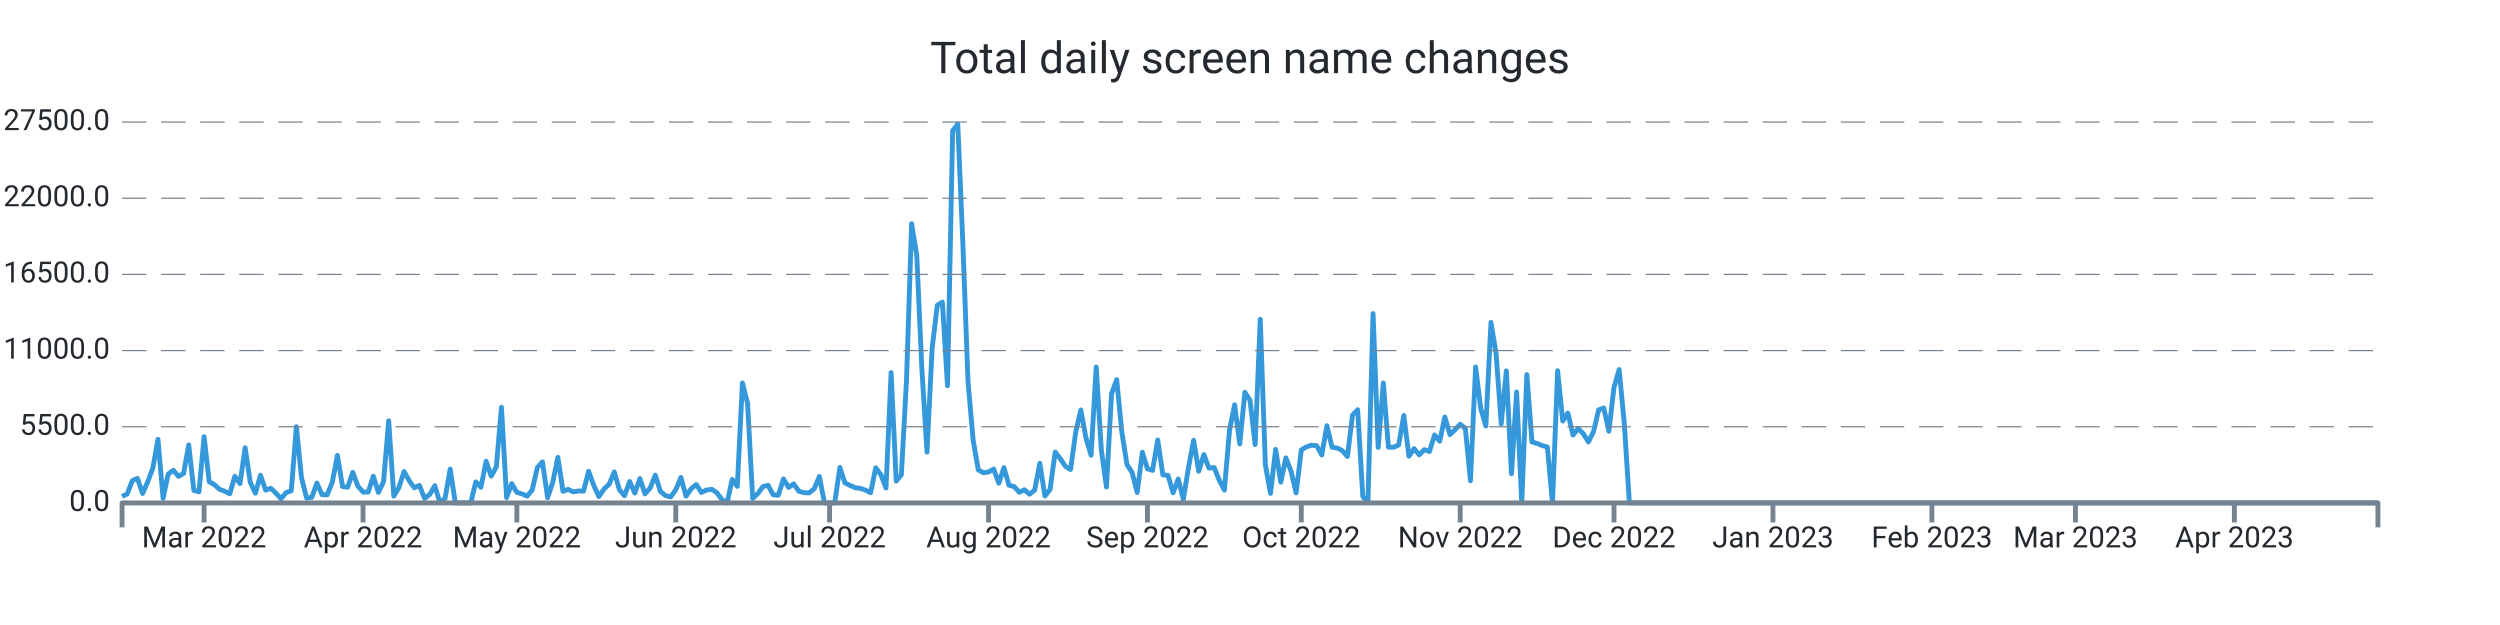
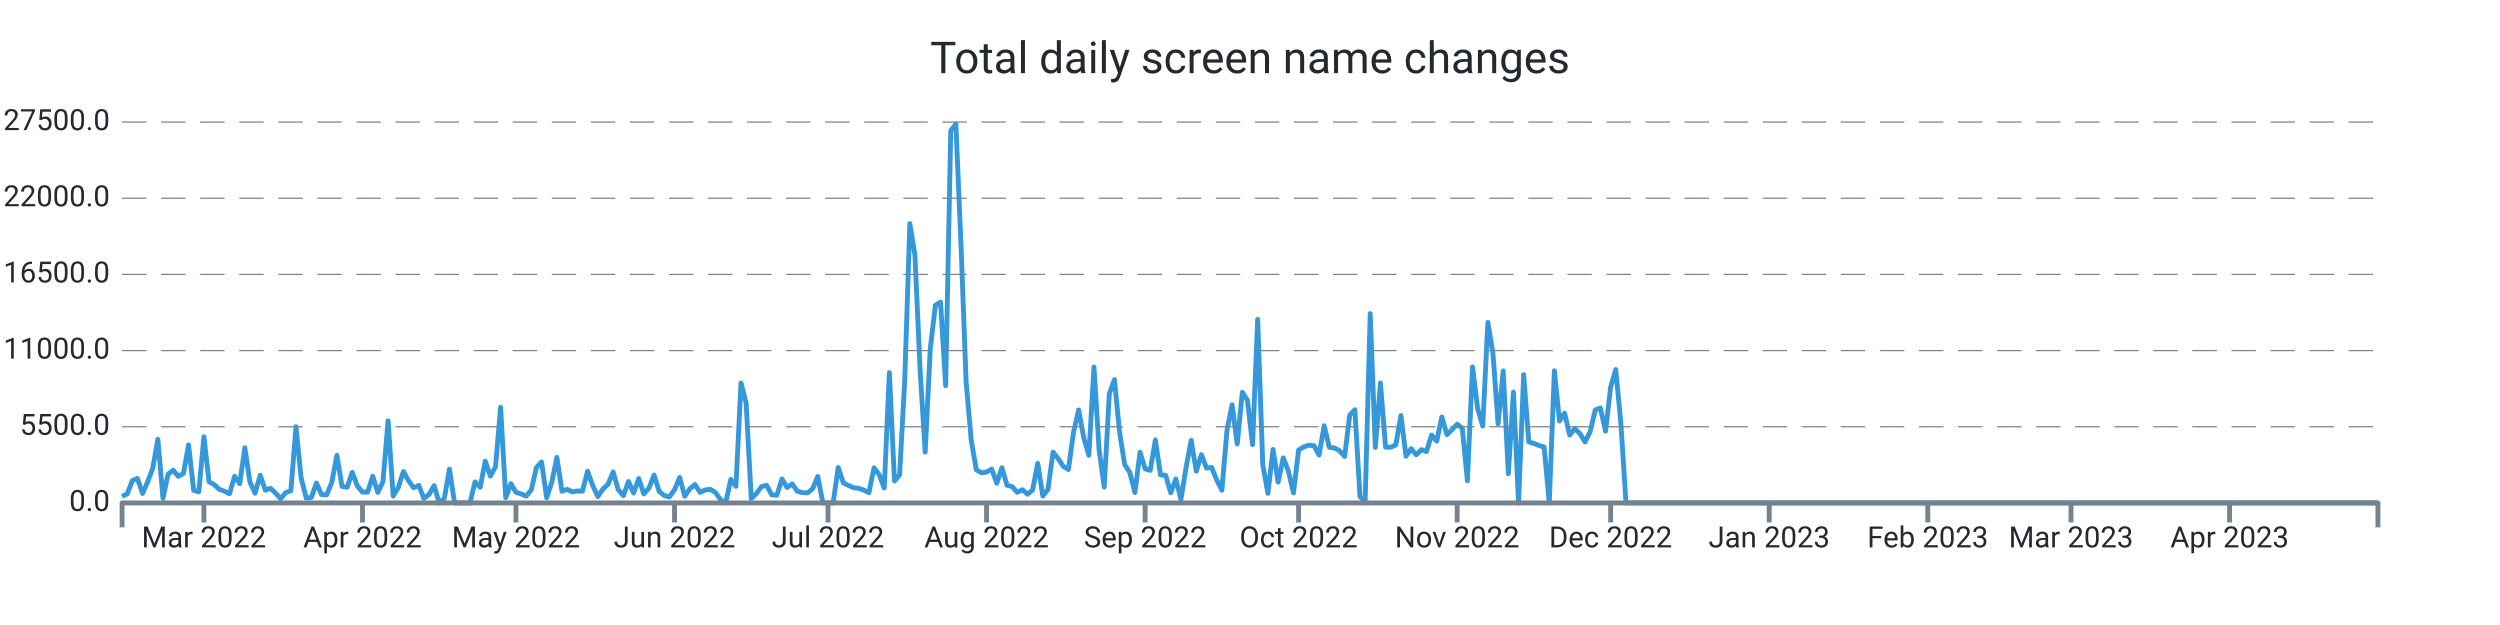
<svg xmlns="http://www.w3.org/2000/svg" width="1024.0" height="256.0" viewBox="0 0 1024.0 256.0" preserveAspectRatio="xMidYMid meet">
-   <path stroke="#3498db" stroke-linejoin="round" d="M 50.0 203.339 L 50 203.339L 52.1 202.33L 54.2 196.867L 56.3 195.948L 58.4 202.143L 60.5 197.355L 62.6 191.761L 64.7 179.962L 66.8 204.094L 68.9 194.172L 71 192.618L 73.1 195.125L 75.2 193.928L 77.3 182.248L 79.4 200.866L 81.5 201.456L 83.6 178.89L 85.7 197.338L 87.8 198.501L 89.9 200.418L 92 201.184L 94.1 202.267L 96.2 195.091L 98.3 198.081L 100.4 183.389L 102.5 197.474L 104.6 202.018L 106.7 194.66L 108.8 200.753L 110.9 200.004L 113 201.972L 115.1 204.275L 117.2 201.745L 119.3 201.014L 121.4 174.783L 123.5 195.761L 125.6 204.003L 127.7 203.731L 129.8 197.877L 131.9 202.608L 134 202.693L 136.1 197.559L 138.2 186.514L 140.3 199.266L 142.4 199.573L 144.5 193.48L 146.6 199.108L 148.7 201.547L 150.8 201.57L 152.9 195.069L 155 201.7L 157.1 197.287L 159.2 172.355L 161.3 203.209L 163.4 199.675L 165.5 193.129L 167.6 196.89L 169.7 199.788L 171.8 198.83L 173.9 204.134L 176 202.579L 178.1 198.926L 180.2 206L 182.3 204.128L 184.4 192.125L 186.5 206L 188.6 206L 190.7 206L 192.8 206L 194.9 197.372L 197 199.578L 199.1 188.902L 201.2 195.029L 203.3 191.206L 205.4 166.813L 207.5 203.839L 209.6 198.092L 211.7 201.643L 213.8 202.296L 215.9 203.22L 218 200.668L 220.1 191.512L 222.2 189.186L 224.3 203.867L 226.4 197.565L 228.5 187.325L 230.6 201.235L 232.7 200.446L 234.8 201.462L 236.9 201.099L 239 201.178L 241.1 193.026L 243.2 198.807L 245.3 203.391L 247.4 200.305L 249.5 198.359L 251.6 193.31L 253.7 200.566L 255.8 203.039L 257.9 197.23L 260 201.955L 262.1 196.016L 264.2 202.307L 266.3 199.913L 268.4 194.621L 270.5 201.292L 272.6 202.988L 274.7 203.544L 276.8 200.605L 278.9 195.562L 281 203.243L 283.1 200.157L 285.2 198.467L 287.3 201.7L 289.4 200.707L 291.5 200.429L 293.6 201.768L 295.7 204.644L 297.8 206L 299.9 196.356L 302 199.215L 304.1 156.874L 306.2 165.151L 308.3 204.173L 310.4 202.177L 312.5 199.312L 314.6 198.784L 316.7 202.676L 318.8 202.857L 320.9 196.186L 323 199.647L 325.1 198.206L 327.2 201.218L 329.3 201.791L 331.4 201.904L 333.5 200.197L 335.6 195.171L 337.7 206L 339.8 206L 341.9 206L 344 191.483L 346.1 197.797L 348.2 198.852L 350.3 199.76L 352.4 200.038L 354.5 200.764L 356.6 201.808L 358.7 191.631L 360.8 194.411L 362.9 199.885L 365 152.631L 367.1 197.048L 369.2 194.473L 371.3 155.904L 373.4 91.609L 375.5 104.538L 377.6 151.179L 379.7 185.198L 381.8 142.766L 383.9 125.067L 386 123.745L 388.1 157.997L 390.2 53.568L 392.3 50.789L 394.4 100.022L 396.5 156.245L 398.6 180.32L 400.7 192.437L 402.8 193.639L 404.9 193.333L 407 192.113L 409.1 197.933L 411.2 191.563L 413.3 198.767L 415.4 199.301L 417.5 201.649L 419.6 200.588L 421.7 202.438L 423.8 200.73L 425.9 189.77L 428 203.175L 430.1 200.486L 432.2 185.181L 434.3 187.887L 436.4 191.018L 438.5 192.317L 440.6 177.097L 442.7 167.913L 444.8 179.31L 446.9 186.497L 449 150.345L 451.1 184.273L 453.2 199.51L 455.3 161.248L 457.4 155.49L 459.5 176.961L 461.6 190.309L 463.7 193.509L 465.8 201.728L 467.9 185.226L 470 192.034L 472.1 192.669L 474.2 180.183L 476.3 194.501L 478.4 194.683L 480.5 201.853L 482.6 196.203L 484.7 204.491L 486.8 191.557L 488.9 180.365L 491 193.026L 493.1 186.208L 495.2 191.727L 497.3 191.483L 499.4 196.634L 501.5 200.781L 503.6 176.269L 505.7 165.78L 507.8 181.829L 509.9 160.698L 512 163.931L 514.1 182.106L 516.2 130.808L 518.3 190.496L 520.4 202.091L 522.5 184.092L 524.6 197.502L 526.7 187.541L 528.8 192.953L 530.9 201.887L 533 184.336L 535.1 183.048L 537.2 182.367L 539.3 182.543L 541.4 186.389L 543.5 174.386L 545.6 183.179L 547.7 183.513L 549.8 184.602L 551.9 186.968L 554 170.001L 556.1 167.834L 558.2 203.322L 560.3 206L 562.4 128.431L 564.5 183.264L 566.6 156.869L 568.7 183.156L 570.8 183.201L 572.9 182.26L 575 170.188L 577.1 186.866L 579.2 183.774L 581.3 186.299L 583.4 184.171L 585.5 184.966L 587.6 178.17L 589.7 180.705L 591.8 170.801L 593.9 177.994L 596 175.991L 598.1 173.756L 600.2 175.458L 602.3 196.918L 604.4 150.305L 606.5 167.34L 608.6 174.522L 610.7 132.056L 612.8 144.831L 614.9 173.609L 617 151.911L 619.1 194.036L 621.2 160.595L 623.3 206L 625.4 153.437L 627.5 181.012L 629.6 181.641L 631.7 182.492L 633.8 183.088L 635.9 206L 638 151.865L 640.1 172.457L 642.2 169.207L 644.3 178.221L 646.4 175.543L 648.5 177.614L 650.6 181.017L 652.7 176.808L 654.8 167.896L 656.9 167.125L 659 176.621L 661.1 158.633L 663.2 151.36L 665.3 173.353L 667.4 206L 669.5 206L 671.6 206L 673.7 206L 675.8 206L 677.9 206L 680 206L 682.1 206L 684.2 206L 686.3 206L 688.4 206L 690.5 206L 692.6 206L 694.7 206L 696.8 206L 698.9 206L 701 206L 703.1 206L 705.2 206L 707.3 206L 709.4 206L 711.5 206L 713.6 206L 715.7 206L 717.8 206L 719.9 206L 722 206L 724.1 206L 726.2 206L 728.3 206L 730.4 206L 732.5 206L 734.6 206L 736.7 206L 738.8 206L 740.9 206L 743 206L 745.1 206L 747.2 206L 749.3 206L 751.4 206L 753.5 206L 755.6 206L 757.7 206L 759.8 206L 761.9 206L 764 206L 766.1 206L 768.2 206L 770.3 206L 772.4 206L 774.5 206L 776.6 206L 778.7 206L 780.8 206L 782.9 206L 785 206L 787.1 206L 789.2 206L 791.3 206L 793.4 206L 795.5 206L 797.6 206L 799.7 206L 801.8 206L 803.9 206L 806 206L 808.1 206L 810.2 206L 812.3 206L 814.4 206L 816.5 206L 818.6 206L 820.7 206L 822.8 206L 824.9 206L 827 206L 829.1 206L 831.2 206L 833.3 206L 835.4 206L 837.5 206L 839.6 206L 841.7 206L 843.8 206L 845.9 206L 848 206L 850.1 206L 852.2 206L 854.3 206L 856.4 206L 858.5 206L 860.6 206L 862.7 206L 864.8 206L 866.9 206L 869 206L 871.1 206L 873.2 206L 875.3 206L 877.4 206L 879.5 206L 881.6 206L 883.7 206L 885.8 206L 887.9 206L 890 206L 892.1 206L 894.2 206L 896.3 206L 898.4 206L 900.5 206L 902.6 206L 904.7 206L 906.8 206L 908.9 206L 911 206L 913.1 206L 915.2 206L 917.3 206L 919.4 206L 921.5 206L 923.6 206L 925.7 206L 927.8 206L 929.9 206L 932 206L 934.1 206L 936.2 206L 938.3 206L 940.4 206L 942.5 206L 944.6 206L 946.7 206L 948.8 206L 950.9 206L 953 206L 955.1 206L 957.2 206L 959.3 206L 961.4 206L 963.5 206L 965.6 206L 967.7 206L 969.8 206L 971.9 206L 974 206" stroke-width="2.0" fill="none" />
+   <path stroke="#3498db" stroke-linejoin="round" d="M 50.0 203.339 L 50 203.339L 52.095 202.33L 54.19 196.867L 56.286 195.948L 58.381 202.143L 60.476 197.355L 62.571 191.761L 64.667 179.962L 66.762 204.094L 68.857 194.172L 70.952 192.618L 73.048 195.125L 75.143 193.928L 77.238 182.248L 79.333 200.866L 81.429 201.456L 83.524 178.89L 85.619 197.338L 87.714 198.501L 89.81 200.418L 91.905 201.184L 94 202.267L 96.095 195.091L 98.19 198.081L 100.286 183.389L 102.381 197.474L 104.476 202.018L 106.571 194.66L 108.667 200.753L 110.762 200.004L 112.857 201.972L 114.952 204.275L 117.048 201.745L 119.143 201.014L 121.238 174.783L 123.333 195.761L 125.429 204.003L 127.524 203.731L 129.619 197.877L 131.714 202.608L 133.81 202.693L 135.905 197.559L 138 186.514L 140.095 199.266L 142.19 199.573L 144.286 193.48L 146.381 199.108L 148.476 201.547L 150.571 201.57L 152.667 195.069L 154.762 201.7L 156.857 197.287L 158.952 172.355L 161.048 203.209L 163.143 199.675L 165.238 193.129L 167.333 196.89L 169.429 199.788L 171.524 198.83L 173.619 204.134L 175.714 202.579L 177.81 198.926L 179.905 206L 182 204.128L 184.095 192.125L 186.19 206L 188.286 206L 190.381 206L 192.476 206L 194.571 197.372L 196.667 199.578L 198.762 188.902L 200.857 195.029L 202.952 191.206L 205.048 166.813L 207.143 203.839L 209.238 198.092L 211.333 201.643L 213.429 202.296L 215.524 203.22L 217.619 200.668L 219.714 191.512L 221.81 189.186L 223.905 203.867L 226 197.565L 228.095 187.325L 230.19 201.235L 232.286 200.446L 234.381 201.462L 236.476 201.099L 238.571 201.178L 240.667 193.026L 242.762 198.807L 244.857 203.391L 246.952 200.305L 249.048 198.359L 251.143 193.31L 253.238 200.566L 255.333 203.039L 257.429 197.23L 259.524 201.955L 261.619 196.016L 263.714 202.307L 265.81 199.913L 267.905 194.621L 270 201.292L 272.095 202.988L 274.19 203.544L 276.286 200.605L 278.381 195.562L 280.476 203.243L 282.571 200.157L 284.667 198.467L 286.762 201.7L 288.857 200.707L 290.952 200.429L 293.048 201.768L 295.143 204.644L 297.238 206L 299.333 196.356L 301.429 199.215L 303.524 156.874L 305.619 165.151L 307.714 204.173L 309.81 202.177L 311.905 199.312L 314 198.784L 316.095 202.676L 318.19 202.857L 320.286 196.186L 322.381 199.647L 324.476 198.206L 326.571 201.218L 328.667 201.791L 330.762 201.904L 332.857 200.197L 334.952 195.171L 337.048 206L 339.143 206L 341.238 206L 343.333 191.483L 345.429 197.797L 347.524 198.852L 349.619 199.76L 351.714 200.038L 353.81 200.764L 355.905 201.808L 358 191.631L 360.095 194.411L 362.19 199.885L 364.286 152.631L 366.381 197.048L 368.476 194.473L 370.571 155.904L 372.667 91.609L 374.762 104.538L 376.857 151.179L 378.952 185.198L 381.048 142.766L 383.143 125.067L 385.238 123.745L 387.333 157.997L 389.429 53.568L 391.524 50.789L 393.619 100.022L 395.714 156.245L 397.81 180.32L 399.905 192.437L 402 193.639L 404.095 193.333L 406.19 192.113L 408.286 197.933L 410.381 191.563L 412.476 198.767L 414.571 199.301L 416.667 201.649L 418.762 200.588L 420.857 202.438L 422.952 200.73L 425.048 189.77L 427.143 203.175L 429.238 200.486L 431.333 185.181L 433.429 187.887L 435.524 191.018L 437.619 192.317L 439.714 177.097L 441.81 167.913L 443.905 179.31L 446 186.497L 448.095 150.345L 450.19 184.273L 452.286 199.51L 454.381 161.248L 456.476 155.49L 458.571 176.961L 460.667 190.309L 462.762 193.509L 464.857 201.728L 466.952 185.226L 469.048 192.034L 471.143 192.669L 473.238 180.183L 475.333 194.501L 477.429 194.683L 479.524 201.853L 481.619 196.203L 483.714 204.491L 485.81 191.557L 487.905 180.365L 490 193.026L 492.095 186.208L 494.19 191.727L 496.286 191.483L 498.381 196.634L 500.476 200.781L 502.571 176.269L 504.667 165.78L 506.762 181.829L 508.857 160.698L 510.952 163.931L 513.048 182.106L 515.143 130.808L 517.238 190.496L 519.333 202.091L 521.429 184.092L 523.524 197.502L 525.619 187.541L 527.714 192.953L 529.81 201.887L 531.905 184.336L 534 183.048L 536.095 182.367L 538.19 182.543L 540.286 186.389L 542.381 174.386L 544.476 183.179L 546.571 183.513L 548.667 184.602L 550.762 186.968L 552.857 170.001L 554.952 167.834L 557.048 203.322L 559.143 206L 561.238 128.431L 563.333 183.264L 565.429 156.869L 567.524 183.156L 569.619 183.201L 571.714 182.26L 573.81 170.188L 575.905 186.866L 578 183.774L 580.095 186.299L 582.19 184.171L 584.286 184.966L 586.381 178.17L 588.476 180.705L 590.571 170.801L 592.667 177.994L 594.762 175.991L 596.857 173.756L 598.952 175.458L 601.048 196.918L 603.143 150.305L 605.238 167.34L 607.333 174.522L 609.429 132.056L 611.524 144.831L 613.619 173.609L 615.714 151.911L 617.81 194.036L 619.905 160.595L 622 206L 624.095 153.437L 626.19 181.012L 628.286 181.641L 630.381 182.492L 632.476 183.088L 634.571 206L 636.667 151.865L 638.762 172.457L 640.857 169.207L 642.952 178.221L 645.048 175.543L 647.143 177.614L 649.238 181.017L 651.333 176.808L 653.429 167.896L 655.524 167.125L 657.619 176.621L 659.714 158.633L 661.81 151.36L 663.905 173.353L 666 206L 668.095 206L 670.19 206L 672.286 206L 674.381 206L 676.476 206L 678.571 206L 680.667 206L 682.762 206L 684.857 206L 686.952 206L 689.048 206L 691.143 206L 693.238 206L 695.333 206L 697.429 206L 699.524 206L 701.619 206L 703.714 206L 705.81 206L 707.905 206L 710 206L 712.095 206L 714.19 206L 716.286 206L 718.381 206L 720.476 206L 722.571 206L 724.667 206L 726.762 206L 728.857 206L 730.952 206L 733.048 206L 735.143 206L 737.238 206L 739.333 206L 741.429 206L 743.524 206L 745.619 206L 747.714 206L 749.81 206L 751.905 206L 754 206L 756.095 206L 758.19 206L 760.286 206L 762.381 206L 764.476 206L 766.571 206L 768.667 206L 770.762 206L 772.857 206L 774.952 206L 777.048 206L 779.143 206L 781.238 206L 783.333 206L 785.429 206L 787.524 206L 789.619 206L 791.714 206L 793.81 206L 795.905 206L 798 206L 800.095 206L 802.19 206L 804.286 206L 806.381 206L 808.476 206L 810.571 206L 812.667 206L 814.762 206L 816.857 206L 818.952 206L 821.048 206L 823.143 206L 825.238 206L 827.333 206L 829.429 206L 831.524 206L 833.619 206L 835.714 206L 837.81 206L 839.905 206L 842 206L 844.095 206L 846.19 206L 848.286 206L 850.381 206L 852.476 206L 854.571 206L 856.667 206L 858.762 206L 860.857 206L 862.952 206L 865.048 206L 867.143 206L 869.238 206L 871.333 206L 873.429 206L 875.524 206L 877.619 206L 879.714 206L 881.81 206L 883.905 206L 886 206L 888.095 206L 890.19 206L 892.286 206L 894.381 206L 896.476 206L 898.571 206L 900.667 206L 902.762 206L 904.857 206L 906.952 206L 909.048 206L 911.143 206L 913.238 206L 915.333 206L 917.429 206L 919.524 206L 921.619 206L 923.714 206L 925.81 206L 927.905 206L 930 206L 932.095 206L 934.19 206L 936.286 206L 938.381 206L 940.476 206L 942.571 206L 944.667 206L 946.762 206L 948.857 206L 950.952 206L 953.048 206L 955.143 206L 957.238 206L 959.333 206L 961.429 206L 963.524 206L 965.619 206L 967.714 206L 969.81 206L 971.905 206L 974 206" stroke-width="2.0" fill="none" />
  <text x="45.0" font-family="-apple-system, system-ui, BlinkMacSystemFont, Roboto" y="50.0" dominant-baseline="middle" text-anchor="end" font-size="12" fill="#24292f">27500.0</text>
  <path stroke="#74838f" stroke-dasharray="10 6" stroke-width="0.5" d="M 50.0 50.0 L 974.0 50.0" />
  <text x="45.0" font-family="-apple-system, system-ui, BlinkMacSystemFont, Roboto" y="81.2" dominant-baseline="middle" text-anchor="end" font-size="12" fill="#24292f">22000.0</text>
  <path stroke="#74838f" stroke-dasharray="10 6" stroke-width="0.5" d="M 50.0 81.2 L 974.0 81.2" />
  <text x="45.0" font-family="-apple-system, system-ui, BlinkMacSystemFont, Roboto" y="112.4" dominant-baseline="middle" text-anchor="end" font-size="12" fill="#24292f">16500.0</text>
  <path stroke="#74838f" stroke-dasharray="10 6" stroke-width="0.5" d="M 50.0 112.4 L 974.0 112.4" />
  <text x="45.0" font-family="-apple-system, system-ui, BlinkMacSystemFont, Roboto" y="143.6" dominant-baseline="middle" text-anchor="end" font-size="12" fill="#24292f">11000.0</text>
  <path stroke="#74838f" stroke-dasharray="10 6" stroke-width="0.5" d="M 50.0 143.6 L 974.0 143.6" />
  <text x="45.0" font-family="-apple-system, system-ui, BlinkMacSystemFont, Roboto" y="174.8" dominant-baseline="middle" text-anchor="end" font-size="12" fill="#24292f">5500.0</text>
  <path stroke="#74838f" stroke-dasharray="10 6" stroke-width="0.5" d="M 50.0 174.8 L 974.0 174.8" />
  <text x="45.0" font-family="-apple-system, system-ui, BlinkMacSystemFont, Roboto" y="206.0" dominant-baseline="middle" text-anchor="end" font-size="12" fill="#24292f">0.0</text>
-   <path stroke="#74838f" stroke-width="2.0" d="M 83.6 206.0 L 83.6 214.0" />
-   <text x="83.6" font-family="-apple-system, system-ui, BlinkMacSystemFont, Roboto" y="216.0" dominant-baseline="hanging" text-anchor="middle" font-size="12" fill="#24292f">Mar 2022</text>
-   <path stroke="#74838f" stroke-width="2.0" d="M 148.7 206.0 L 148.7 214.0" />
-   <text x="148.7" font-family="-apple-system, system-ui, BlinkMacSystemFont, Roboto" y="216.0" dominant-baseline="hanging" text-anchor="middle" font-size="12" fill="#24292f">Apr 2022</text>
-   <path stroke="#74838f" stroke-width="2.0" d="M 211.7 206.0 L 211.7 214.0" />
-   <text x="211.7" font-family="-apple-system, system-ui, BlinkMacSystemFont, Roboto" y="216.0" dominant-baseline="hanging" text-anchor="middle" font-size="12" fill="#24292f">May 2022</text>
-   <path stroke="#74838f" stroke-width="2.0" d="M 276.8 206.0 L 276.8 214.0" />
-   <text x="276.8" font-family="-apple-system, system-ui, BlinkMacSystemFont, Roboto" y="216.0" dominant-baseline="hanging" text-anchor="middle" font-size="12" fill="#24292f">Jun 2022</text>
-   <path stroke="#74838f" stroke-width="2.0" d="M 339.8 206.0 L 339.8 214.0" />
-   <text x="339.8" font-family="-apple-system, system-ui, BlinkMacSystemFont, Roboto" y="216.0" dominant-baseline="hanging" text-anchor="middle" font-size="12" fill="#24292f">Jul 2022</text>
-   <path stroke="#74838f" stroke-width="2.0" d="M 404.9 206.0 L 404.9 214.0" />
-   <text x="404.9" font-family="-apple-system, system-ui, BlinkMacSystemFont, Roboto" y="216.0" dominant-baseline="hanging" text-anchor="middle" font-size="12" fill="#24292f">Aug 2022</text>
-   <path stroke="#74838f" stroke-width="2.0" d="M 470.0 206.0 L 470.0 214.0" />
-   <text x="470.0" font-family="-apple-system, system-ui, BlinkMacSystemFont, Roboto" y="216.0" dominant-baseline="hanging" text-anchor="middle" font-size="12" fill="#24292f">Sep 2022</text>
-   <path stroke="#74838f" stroke-width="2.0" d="M 533.0 206.0 L 533.0 214.0" />
-   <text x="533.0" font-family="-apple-system, system-ui, BlinkMacSystemFont, Roboto" y="216.0" dominant-baseline="hanging" text-anchor="middle" font-size="12" fill="#24292f">Oct 2022</text>
-   <path stroke="#74838f" stroke-width="2.0" d="M 598.1 206.0 L 598.1 214.0" />
-   <text x="598.1" font-family="-apple-system, system-ui, BlinkMacSystemFont, Roboto" y="216.0" dominant-baseline="hanging" text-anchor="middle" font-size="12" fill="#24292f">Nov 2022</text>
-   <path stroke="#74838f" stroke-width="2.0" d="M 661.1 206.0 L 661.1 214.0" />
-   <text x="661.1" font-family="-apple-system, system-ui, BlinkMacSystemFont, Roboto" y="216.0" dominant-baseline="hanging" text-anchor="middle" font-size="12" fill="#24292f">Dec 2022</text>
-   <path stroke="#74838f" stroke-width="2.0" d="M 726.2 206.0 L 726.2 214.0" />
-   <text x="726.2" font-family="-apple-system, system-ui, BlinkMacSystemFont, Roboto" y="216.0" dominant-baseline="hanging" text-anchor="middle" font-size="12" fill="#24292f">Jan 2023</text>
-   <path stroke="#74838f" stroke-width="2.0" d="M 791.3 206.0 L 791.3 214.0" />
-   <text x="791.3" font-family="-apple-system, system-ui, BlinkMacSystemFont, Roboto" y="216.0" dominant-baseline="hanging" text-anchor="middle" font-size="12" fill="#24292f">Feb 2023</text>
-   <path stroke="#74838f" stroke-width="2.0" d="M 850.1 206.0 L 850.1 214.0" />
-   <text x="850.1" font-family="-apple-system, system-ui, BlinkMacSystemFont, Roboto" y="216.0" dominant-baseline="hanging" text-anchor="middle" font-size="12" fill="#24292f">Mar 2023</text>
-   <path stroke="#74838f" stroke-width="2.0" d="M 915.2 206.0 L 915.2 214.0" />
-   <text x="915.2" font-family="-apple-system, system-ui, BlinkMacSystemFont, Roboto" y="216.0" dominant-baseline="hanging" text-anchor="middle" font-size="12" fill="#24292f">Apr 2023</text>
+   <path stroke="#74838f" stroke-width="2.0" d="M 83.524 206.0 L 83.524 214.0" />
+   <text x="83.524" font-family="-apple-system, system-ui, BlinkMacSystemFont, Roboto" y="216.0" dominant-baseline="hanging" text-anchor="middle" font-size="12" fill="#24292f">Mar 2022</text>
+   <path stroke="#74838f" stroke-width="2.0" d="M 148.476 206.0 L 148.476 214.0" />
+   <text x="148.476" font-family="-apple-system, system-ui, BlinkMacSystemFont, Roboto" y="216.0" dominant-baseline="hanging" text-anchor="middle" font-size="12" fill="#24292f">Apr 2022</text>
+   <path stroke="#74838f" stroke-width="2.0" d="M 211.333 206.0 L 211.333 214.0" />
+   <text x="211.333" font-family="-apple-system, system-ui, BlinkMacSystemFont, Roboto" y="216.0" dominant-baseline="hanging" text-anchor="middle" font-size="12" fill="#24292f">May 2022</text>
+   <path stroke="#74838f" stroke-width="2.0" d="M 276.286 206.0 L 276.286 214.0" />
+   <text x="276.286" font-family="-apple-system, system-ui, BlinkMacSystemFont, Roboto" y="216.0" dominant-baseline="hanging" text-anchor="middle" font-size="12" fill="#24292f">Jun 2022</text>
+   <path stroke="#74838f" stroke-width="2.0" d="M 339.143 206.0 L 339.143 214.0" />
+   <text x="339.143" font-family="-apple-system, system-ui, BlinkMacSystemFont, Roboto" y="216.0" dominant-baseline="hanging" text-anchor="middle" font-size="12" fill="#24292f">Jul 2022</text>
+   <path stroke="#74838f" stroke-width="2.0" d="M 404.095 206.0 L 404.095 214.0" />
+   <text x="404.095" font-family="-apple-system, system-ui, BlinkMacSystemFont, Roboto" y="216.0" dominant-baseline="hanging" text-anchor="middle" font-size="12" fill="#24292f">Aug 2022</text>
+   <path stroke="#74838f" stroke-width="2.0" d="M 469.048 206.0 L 469.048 214.0" />
+   <text x="469.048" font-family="-apple-system, system-ui, BlinkMacSystemFont, Roboto" y="216.0" dominant-baseline="hanging" text-anchor="middle" font-size="12" fill="#24292f">Sep 2022</text>
+   <path stroke="#74838f" stroke-width="2.0" d="M 531.905 206.0 L 531.905 214.0" />
+   <text x="531.905" font-family="-apple-system, system-ui, BlinkMacSystemFont, Roboto" y="216.0" dominant-baseline="hanging" text-anchor="middle" font-size="12" fill="#24292f">Oct 2022</text>
+   <path stroke="#74838f" stroke-width="2.0" d="M 596.857 206.0 L 596.857 214.0" />
+   <text x="596.857" font-family="-apple-system, system-ui, BlinkMacSystemFont, Roboto" y="216.0" dominant-baseline="hanging" text-anchor="middle" font-size="12" fill="#24292f">Nov 2022</text>
+   <path stroke="#74838f" stroke-width="2.0" d="M 659.714 206.0 L 659.714 214.0" />
+   <text x="659.714" font-family="-apple-system, system-ui, BlinkMacSystemFont, Roboto" y="216.0" dominant-baseline="hanging" text-anchor="middle" font-size="12" fill="#24292f">Dec 2022</text>
+   <path stroke="#74838f" stroke-width="2.0" d="M 724.667 206.0 L 724.667 214.0" />
+   <text x="724.667" font-family="-apple-system, system-ui, BlinkMacSystemFont, Roboto" y="216.0" dominant-baseline="hanging" text-anchor="middle" font-size="12" fill="#24292f">Jan 2023</text>
+   <path stroke="#74838f" stroke-width="2.0" d="M 789.619 206.0 L 789.619 214.0" />
+   <text x="789.619" font-family="-apple-system, system-ui, BlinkMacSystemFont, Roboto" y="216.0" dominant-baseline="hanging" text-anchor="middle" font-size="12" fill="#24292f">Feb 2023</text>
+   <path stroke="#74838f" stroke-width="2.0" d="M 848.286 206.0 L 848.286 214.0" />
+   <text x="848.286" font-family="-apple-system, system-ui, BlinkMacSystemFont, Roboto" y="216.0" dominant-baseline="hanging" text-anchor="middle" font-size="12" fill="#24292f">Mar 2023</text>
+   <path stroke="#74838f" stroke-width="2.0" d="M 913.238 206.0 L 913.238 214.0" />
+   <text x="913.238" font-family="-apple-system, system-ui, BlinkMacSystemFont, Roboto" y="216.0" dominant-baseline="hanging" text-anchor="middle" font-size="12" fill="#24292f">Apr 2023</text>
  <path stroke="#74838f" stroke-linejoin="round" stroke-width="2.0" d="M 50.0 216.0 L 50.0 206.0 L 974.0 206.0 L 974.0 216.0" fill="none" />
  <text x="512.0" y="25.0" font-family="-apple-system, system-ui, BlinkMacSystemFont, Roboto" dominant-baseline="middle" text-anchor="middle" font-size="18" fill="#24292f">Total daily screen name changes</text>
</svg>
